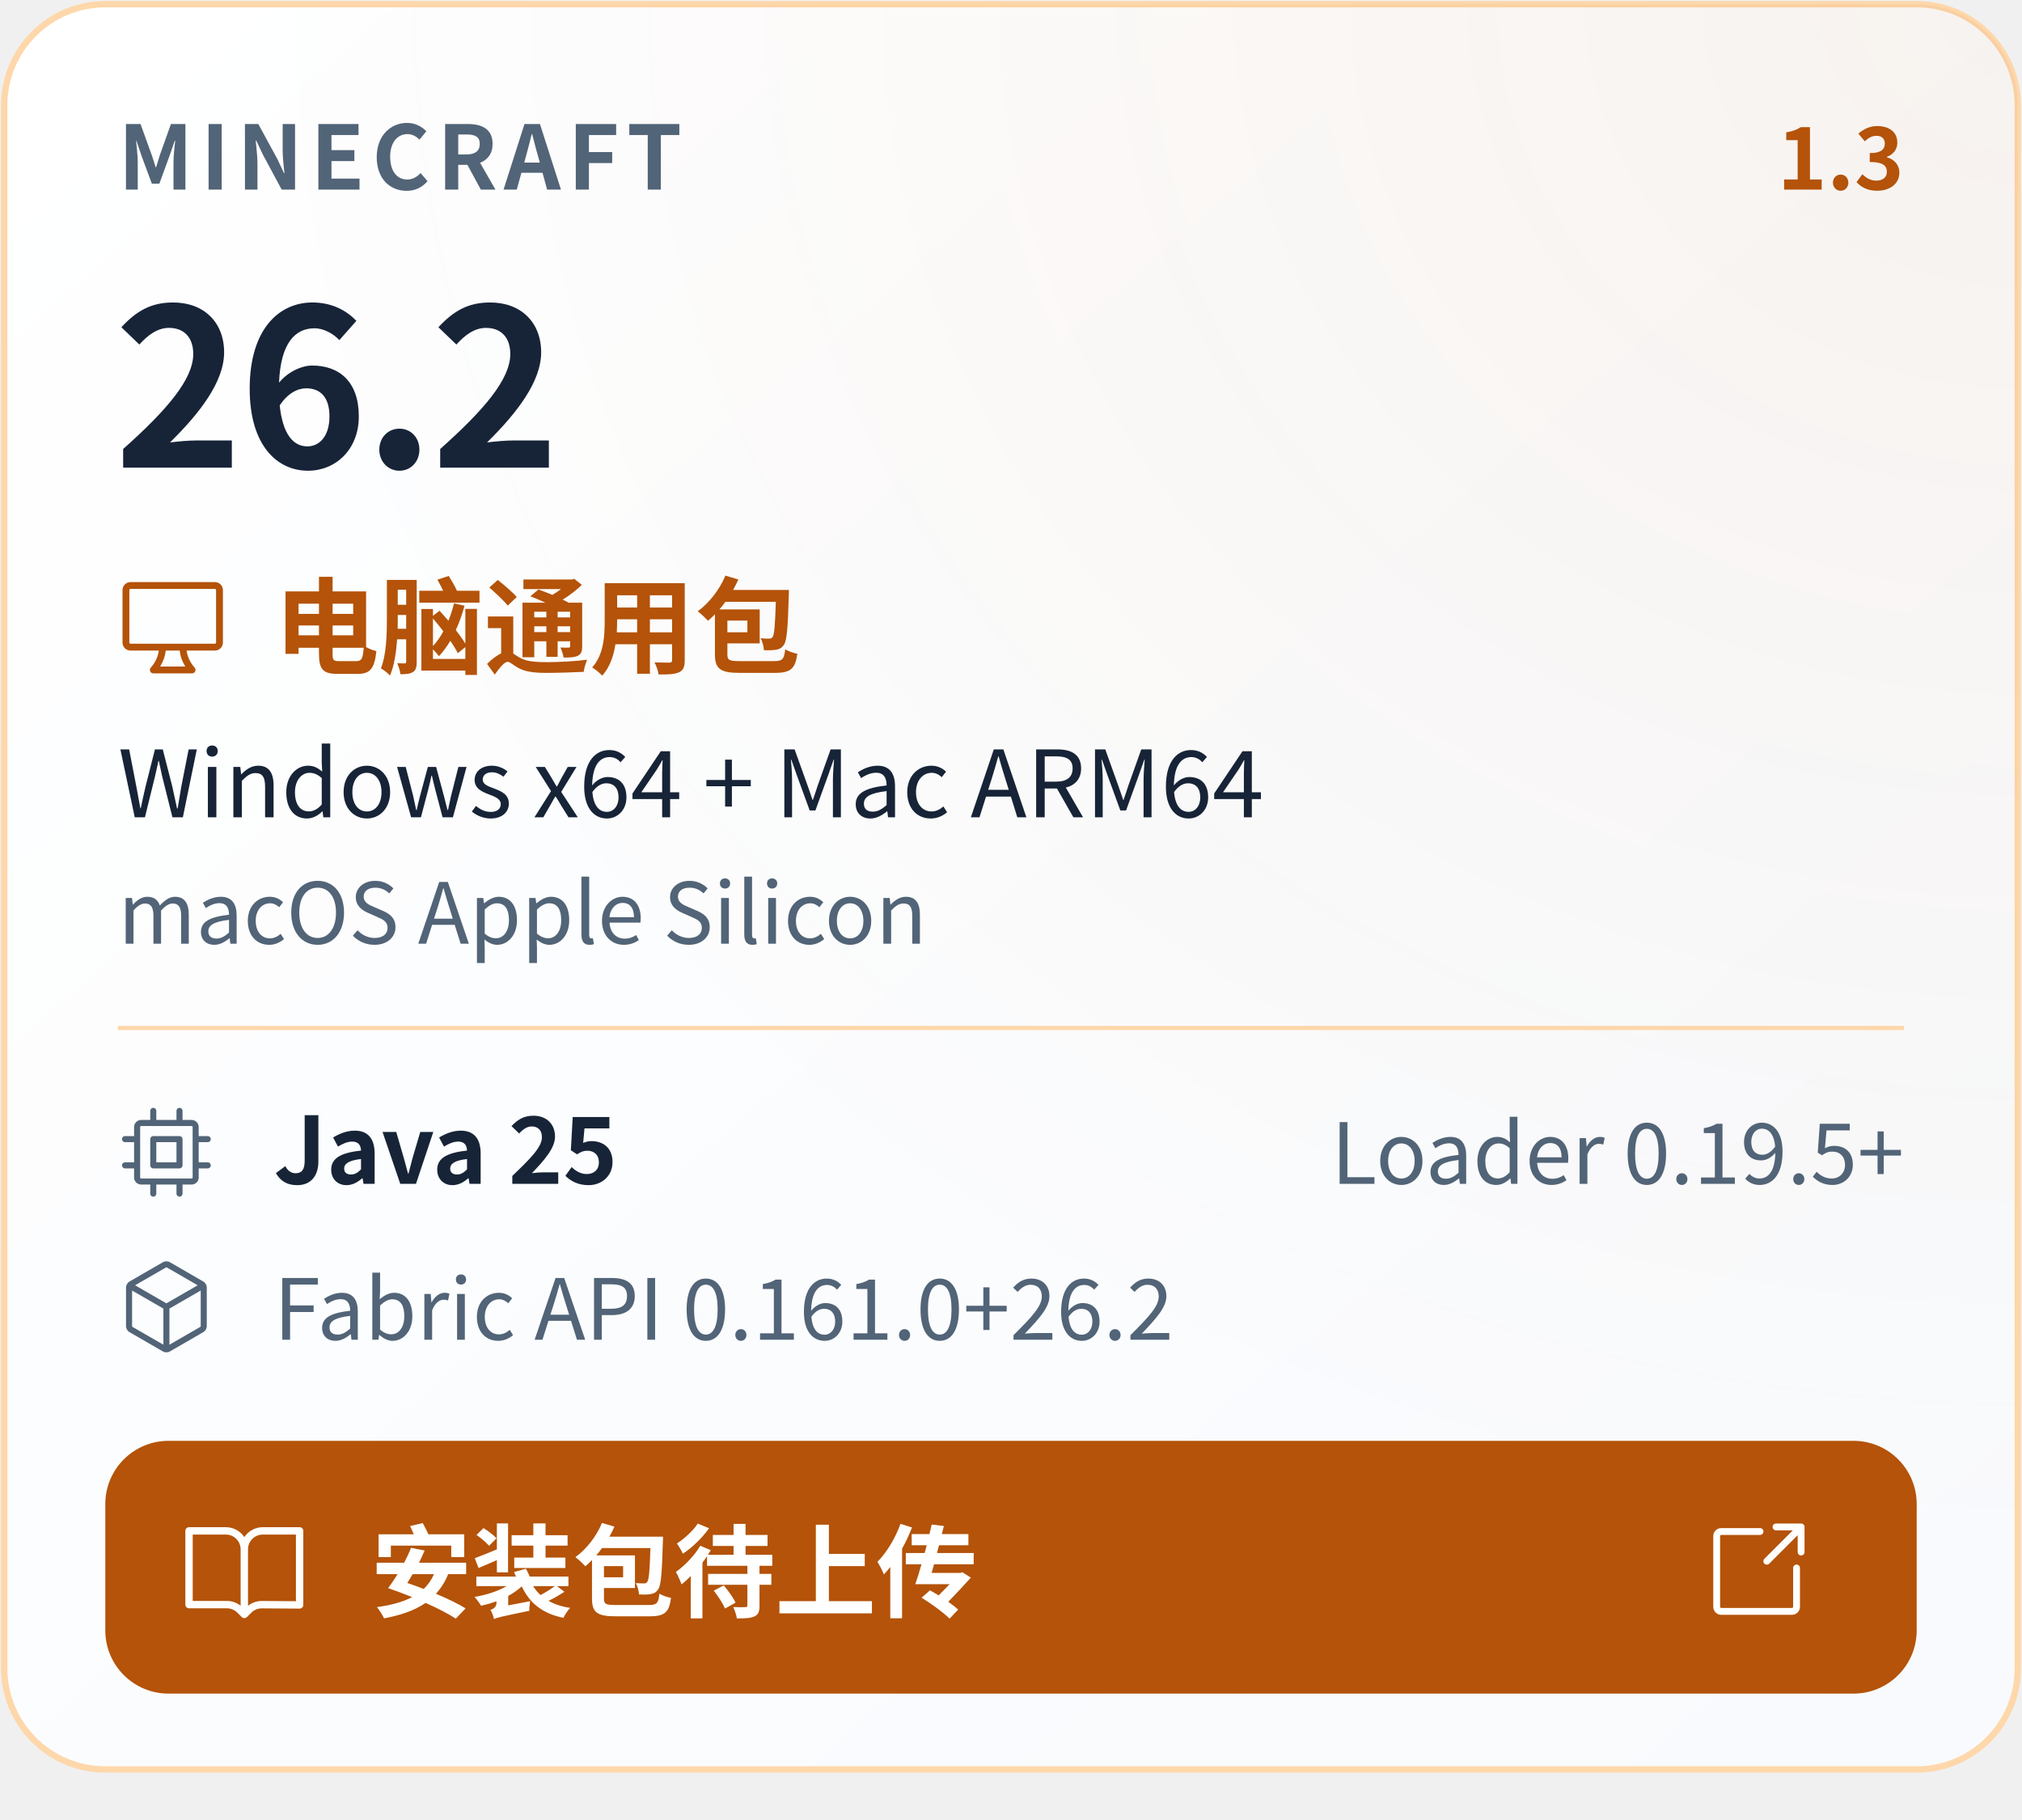
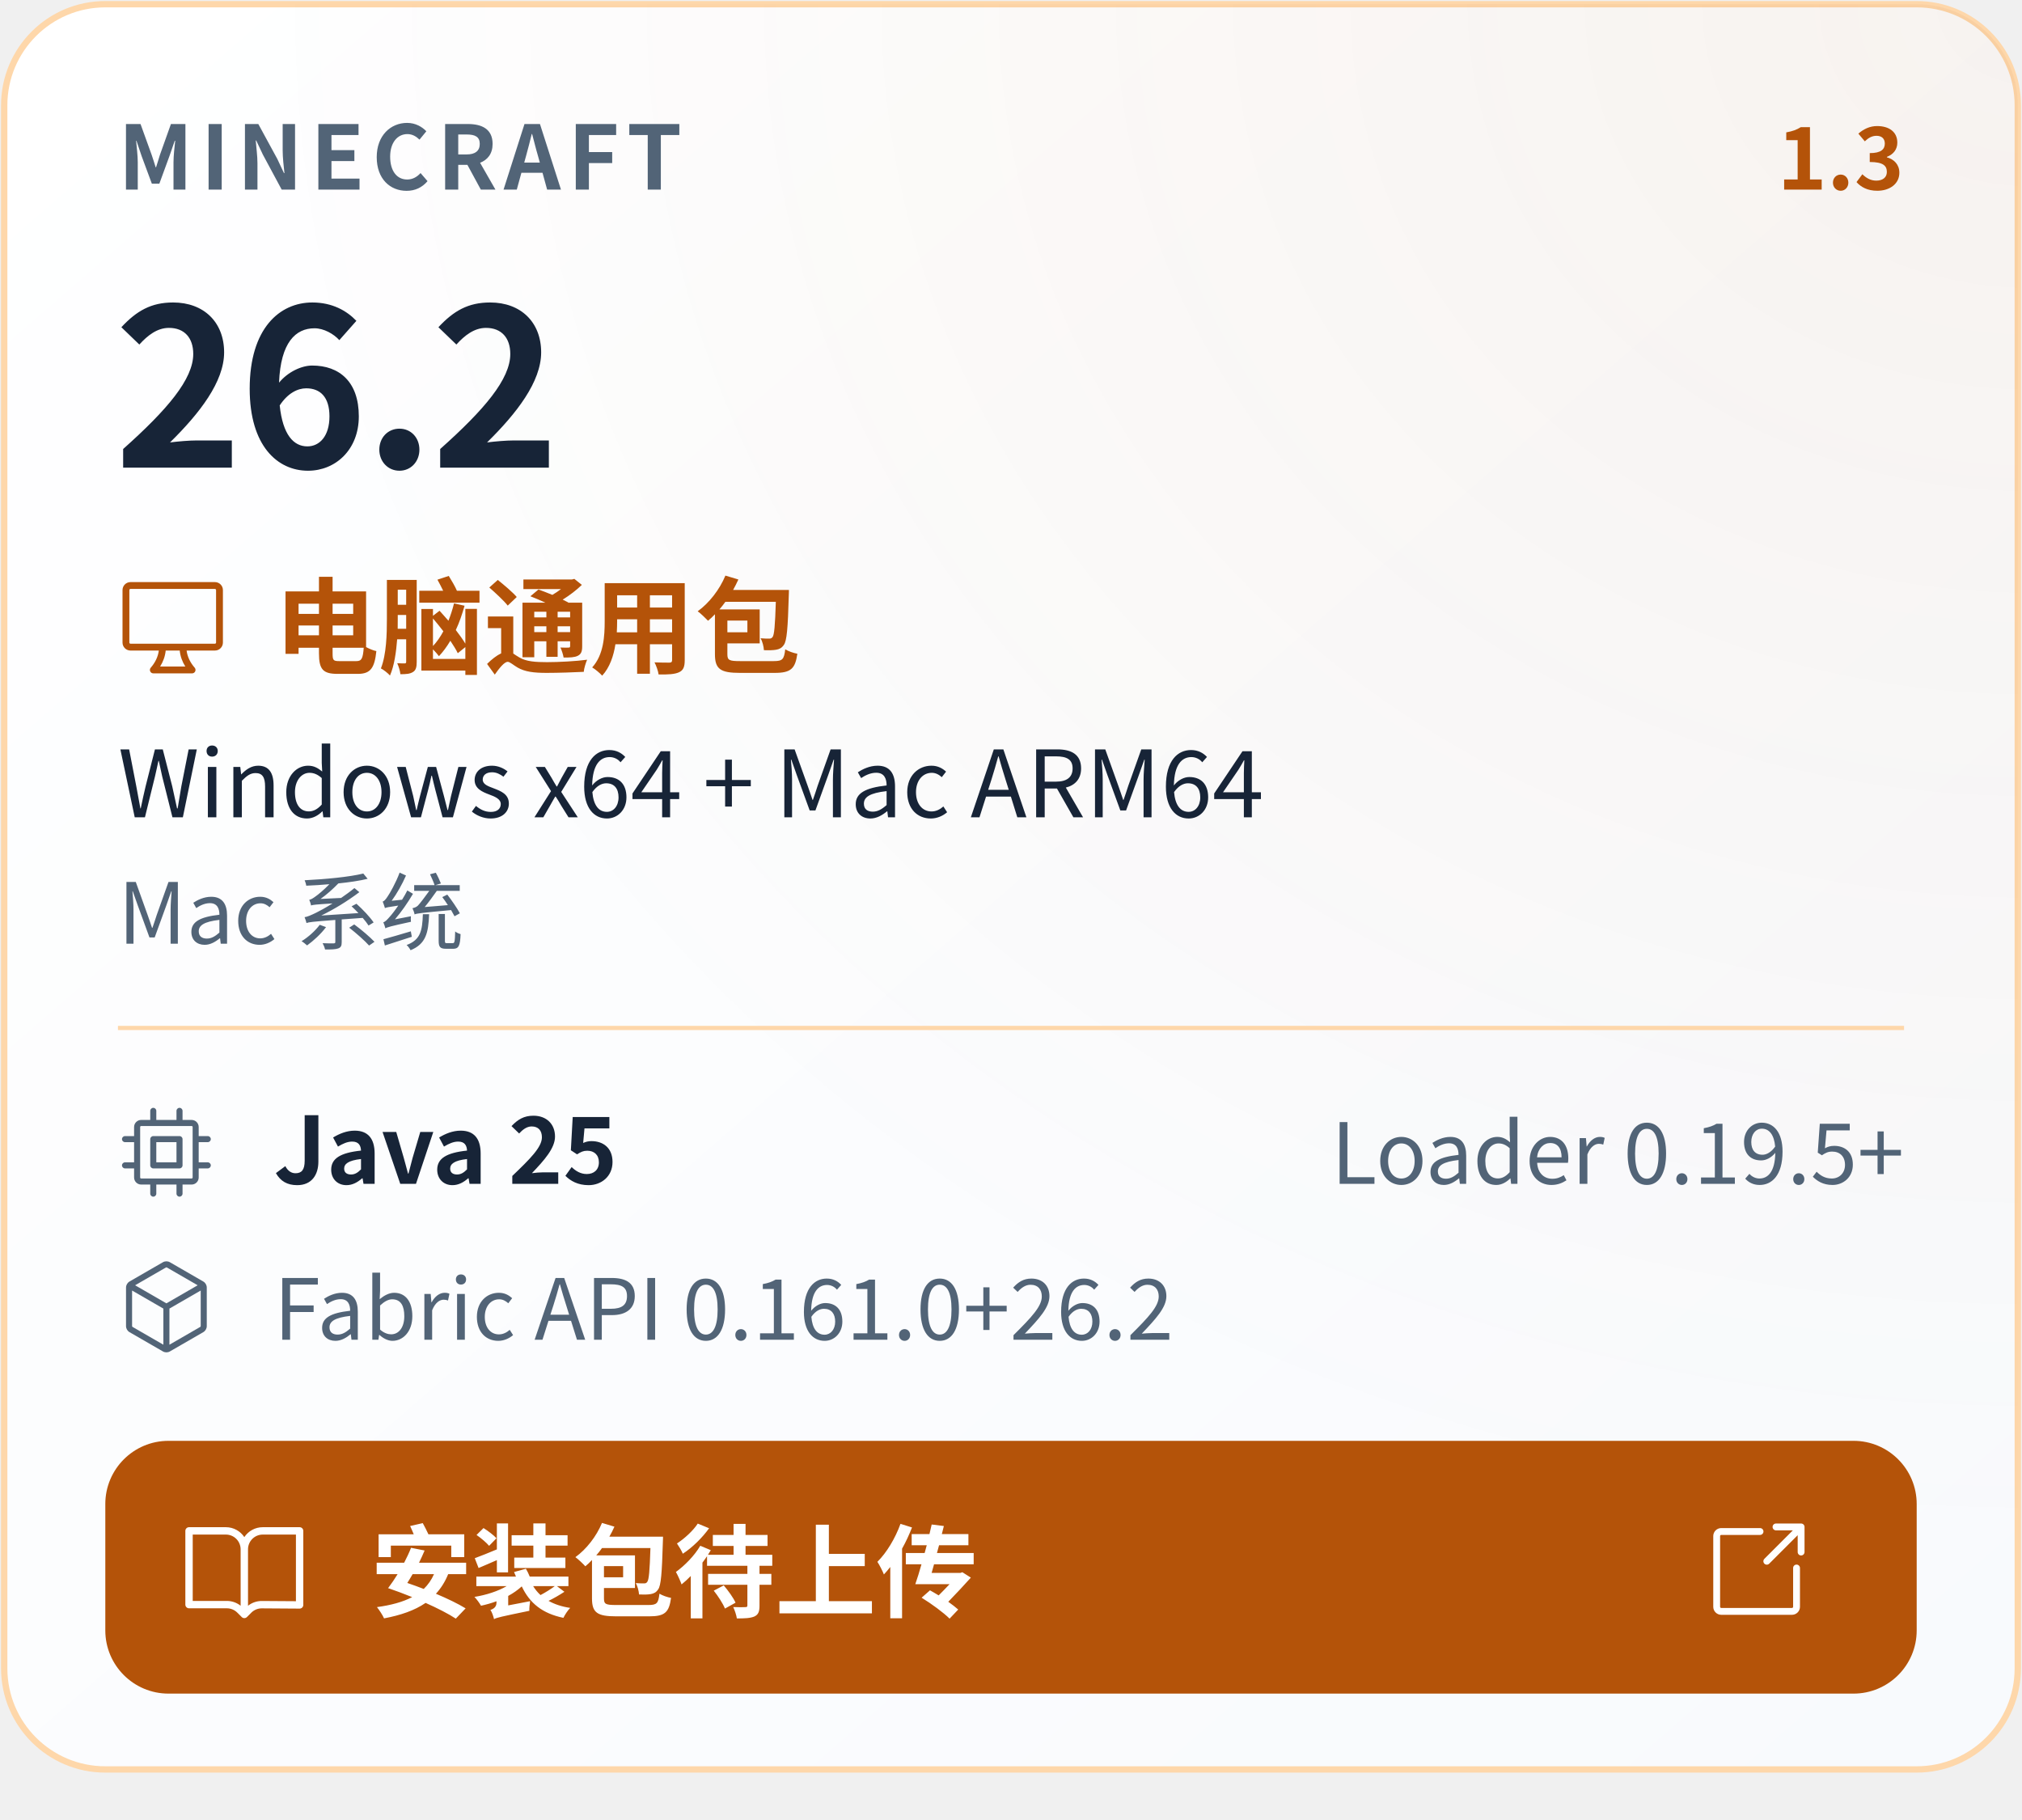
- <svg xmlns="http://www.w3.org/2000/svg" width="480" height="432" viewBox="0 0 480 432" role="img" aria-label="Minecraft 26.2 · yiyiaddon 1.3 电脑通用包 · Windows x64 与 Apple Silicon macOS ARM64 · Java 25 · Fabric API 0.161.0+26.2 · 安装包待上传 查看安装要求">
+ <svg xmlns="http://www.w3.org/2000/svg" width="480" height="432" viewBox="0 0 480 432" role="img" aria-label="Minecraft 26.2 · yiyiaddon 1.3 电脑通用包 · Windows x64 与 Mac 系统 ARM64 · Java 25 · Fabric API 0.161.0+26.2 · 安装包待上传 查看安装要求">
  <defs>
    <linearGradient id="bg" x1="0" y1="0" x2="1" y2="1">
      <stop stop-color="#FFFFFF" />
      <stop offset="1" stop-color="#F8FAFD" />
    </linearGradient>
    <radialGradient id="glow" cx="100%" cy="0%" r="110%">
      <stop stop-color="#B45309" stop-opacity=".06" />
      <stop offset=".8" stop-color="#B45309" stop-opacity="0" />
    </radialGradient>
  </defs>
  <g font-family="Segoe UI, Microsoft YaHei, Noto Sans CJK SC, PingFang SC, Arial, sans-serif">
    <rect x="1" y="1" width="478" height="419" rx="24" fill="url(#bg)" stroke="#FED7AA" stroke-width="1.5" />
    <rect x="1" y="1" width="478" height="419" rx="24" fill="url(#glow)" />
    <text x="28" y="45" font-size="21" fill="#526477" font-weight="600" letter-spacing="1.7">MINECRAFT</text>
    <text x="452" y="45" font-size="20" fill="#B45309" font-weight="650" text-anchor="end">1.3</text>
    <text x="27" y="111" font-size="52" fill="#172437" font-weight="700" letter-spacing="-1">26.2</text>
    <g transform="translate(28 136) scale(1.083333)" fill="#B45309">
      <path d="M8.954 17H2.75A1.75 1.75 0 0 1 1 15.25V3.75C1 2.784 1.784 2 2.75 2h18.5c.966 0 1.75.784 1.75 1.75v11.5A1.75 1.75 0 0 1 21.25 17h-6.204c.171 1.375.805 2.652 1.769 3.757A.752.752 0 0 1 16.25 22h-8.5a.75.75 0 0 1-.565-1.243c.964-1.105 1.598-2.382 1.769-3.757ZM21.5 3.75a.25.25 0 0 0-.25-.25H2.75a.25.25 0 0 0-.25.25v11.5c0 .138.112.25.25.25h18.5a.25.25 0 0 0 .25-.25ZM13.537 17h-3.074c-.126 1.266-.564 2.445-1.223 3.5h5.52c-.659-1.055-1.098-2.234-1.223-3.5Z" />
    </g>
    <text x="65" y="158" font-size="25" fill="#B45309" font-weight="600">电脑通用包</text>
    <text x="28" y="194" font-size="22" fill="#172437" font-weight="500">Windows x64 + Mac ARM64</text>
-     <text x="28" y="224" font-size="20" fill="#526477">macOS Apple Silicon</text>
+     <text x="28" y="224" font-size="20" fill="#526477">Mac 系统</text>
    <path d="M28 244H452" stroke="#FED7AA" />
    <g transform="translate(28 262) scale(0.9583333)" fill="#526477">
      <path d="M8.75 8h6.5a.75.75 0 0 1 .75.75v6.5a.75.75 0 0 1-.75.75h-6.5a.75.75 0 0 1-.75-.75v-6.5A.75.75 0 0 1 8.75 8Zm.75 6.5h5v-5h-5Z" />
      <path d="M15.25 1a.75.75 0 0 1 .75.75V4h2.25c.966 0 1.75.784 1.75 1.75V8h2.25a.75.75 0 0 1 0 1.5H20v5h2.25a.75.75 0 0 1 0 1.5H20v2.25A1.75 1.75 0 0 1 18.25 20H16v2.25a.75.75 0 0 1-1.5 0V20h-5v2.25a.75.75 0 0 1-1.5 0V20H5.75A1.75 1.75 0 0 1 4 18.25V16H1.75a.75.75 0 0 1 0-1.5H4v-5H1.75a.75.75 0 0 1 0-1.5H4V5.75C4 4.784 4.784 4 5.75 4H8V1.75a.75.75 0 0 1 1.5 0V4h5V1.75a.75.75 0 0 1 .75-.75Zm3 17.5a.25.25 0 0 0 .25-.25V5.75a.25.25 0 0 0-.25-.25H5.75a.25.25 0 0 0-.25.25v12.5c0 .138.112.25.25.25Z" />
    </g>
    <text x="65" y="281" font-size="22" fill="#172437" font-weight="600">Java 25</text>
    <text x="452" y="281" font-size="20" fill="#526477" text-anchor="end">Loader 0.19.5+</text>
    <g transform="translate(28 299) scale(0.9583333)" fill="#526477">
      <path d="M12.876.64V.639l8.25 4.763c.541.313.875.89.875 1.515v9.525a1.75 1.75 0 0 1-.875 1.516l-8.25 4.762a1.748 1.748 0 0 1-1.75 0l-8.25-4.763a1.75 1.75 0 0 1-.875-1.515V6.917c0-.625.334-1.202.875-1.515L11.126.64a1.748 1.748 0 0 1 1.75 0Zm-1 1.298L4.251 6.34l7.75 4.474 7.75-4.474-7.625-4.402a.248.248 0 0 0-.25 0Zm.875 19.123 7.625-4.402a.25.25 0 0 0 .125-.216V7.639l-7.75 4.474ZM3.501 7.64v8.803c0 .09.048.172.125.216l7.625 4.402v-8.947Z" />
    </g>
    <text x="65" y="318" font-size="20" fill="#526477">Fabric API  0.161.0+26.2</text>
    <rect x="25" y="342" width="430" height="60" rx="15" fill="#B45309" />
    <g transform="translate(44 359) scale(1.166667)" fill="#FFFFFF">
      <path d="M0 3.75A.75.75 0 0 1 .75 3h7.497c1.566 0 2.945.8 3.751 2.014A4.495 4.495 0 0 1 15.75 3h7.5a.75.75 0 0 1 .75.75v15.063a.752.752 0 0 1-.755.75l-7.682-.052a3 3 0 0 0-2.142.878l-.89.891a.75.75 0 0 1-1.061 0l-.902-.901a2.996 2.996 0 0 0-2.121-.879H.75a.75.75 0 0 1-.75-.75Zm12.75 15.232a4.503 4.503 0 0 1 2.823-.971l6.927.047V4.5h-6.75a3 3 0 0 0-3 3ZM11.247 7.497a3 3 0 0 0-3-2.997H1.5V18h6.947c1.018 0 2.006.346 2.803.98Z" />
    </g>
    <text x="88" y="382" font-size="24" fill="#FFFFFF" font-weight="650">安装包待上传</text>
    <g transform="translate(404 360) scale(1.083333)" fill="#FFFFFF">
      <path d="M15.5 2.25a.75.75 0 0 1 .75-.75h5.5a.75.75 0 0 1 .75.75v5.5a.75.75 0 0 1-1.5 0V4.06l-6.22 6.22a.75.75 0 1 1-1.06-1.06L19.94 3h-3.69a.75.75 0 0 1-.75-.75Z" />
      <path d="M2.5 4.25c0-.966.784-1.75 1.75-1.75h8.5a.75.75 0 0 1 0 1.5h-8.5a.25.25 0 0 0-.25.25v15.5c0 .138.112.25.25.25h15.5a.25.25 0 0 0 .25-.25v-8.5a.75.75 0 0 1 1.5 0v8.5a1.75 1.75 0 0 1-1.75 1.75H4.25a1.75 1.75 0 0 1-1.75-1.75V4.25Z" />
    </g>
  </g>
</svg>
